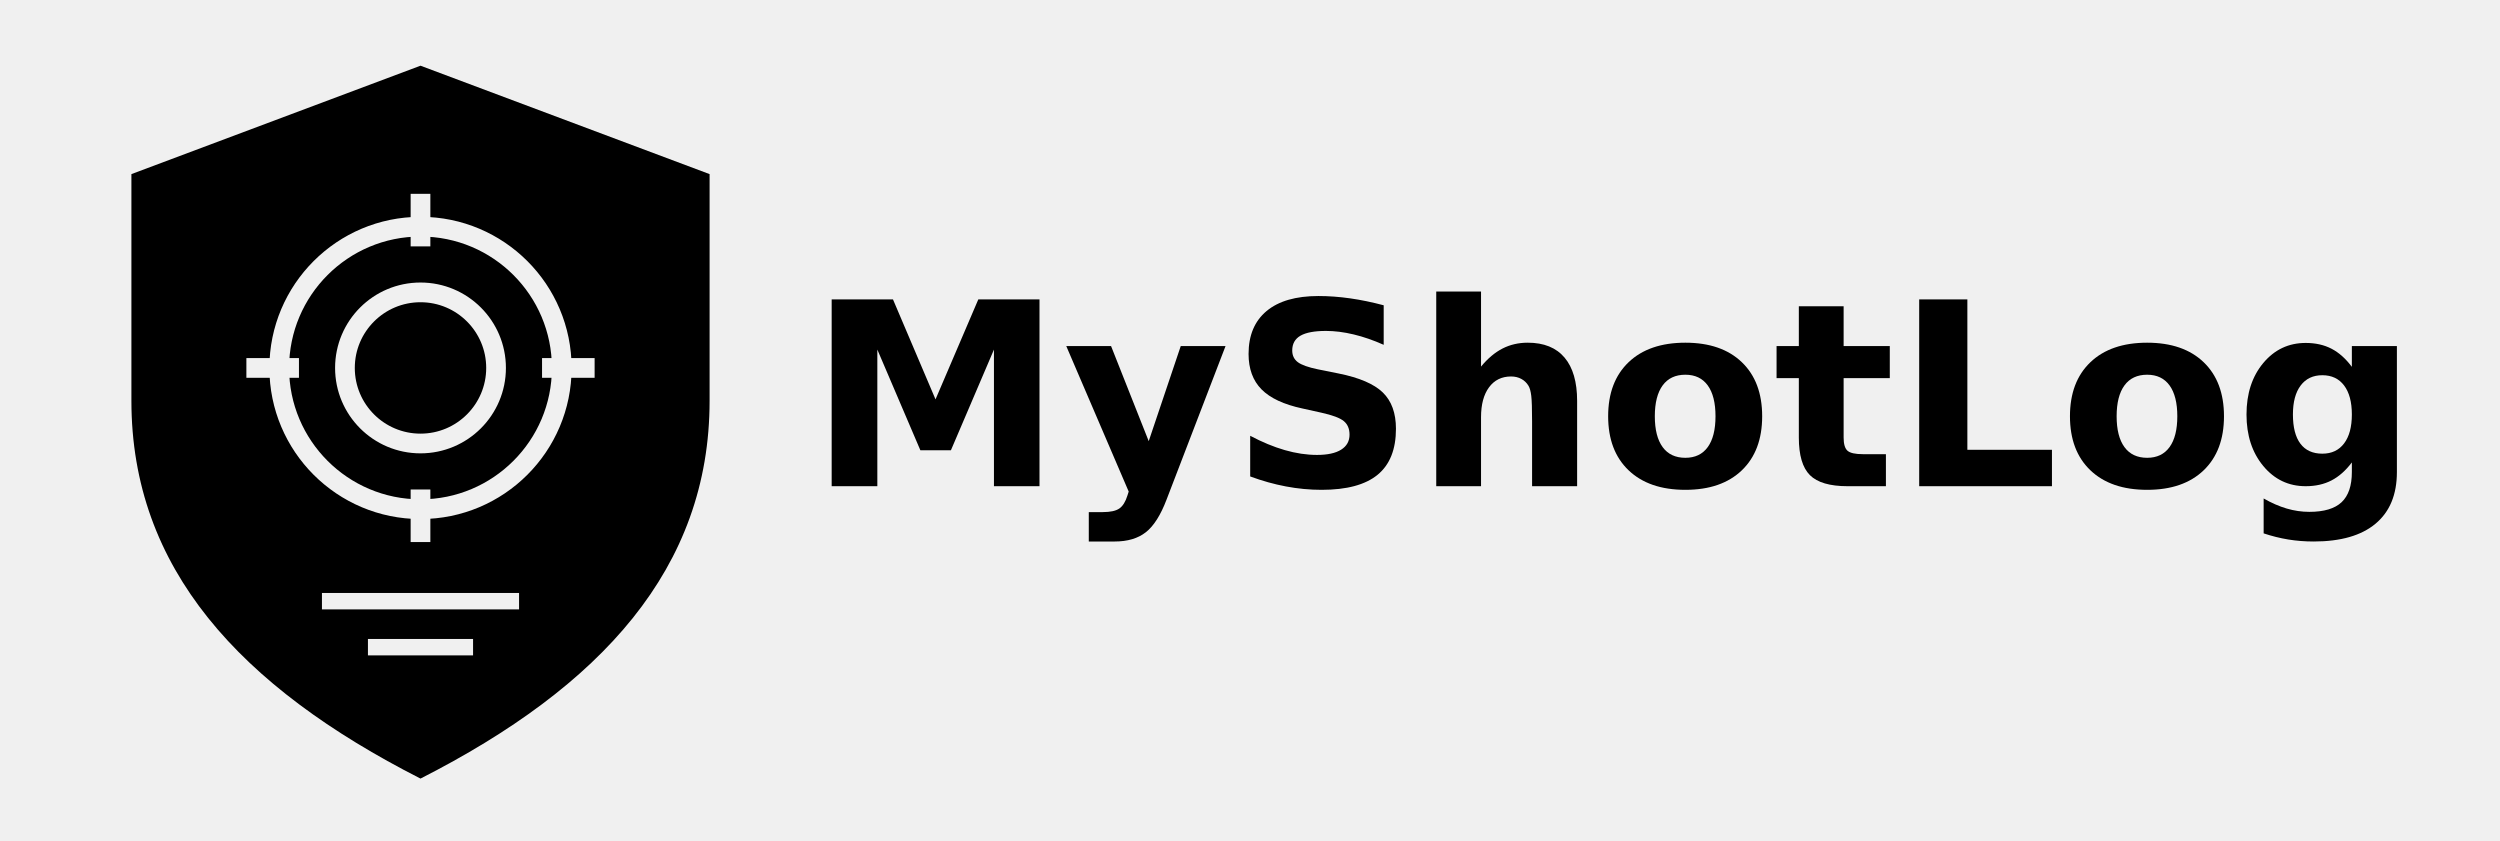
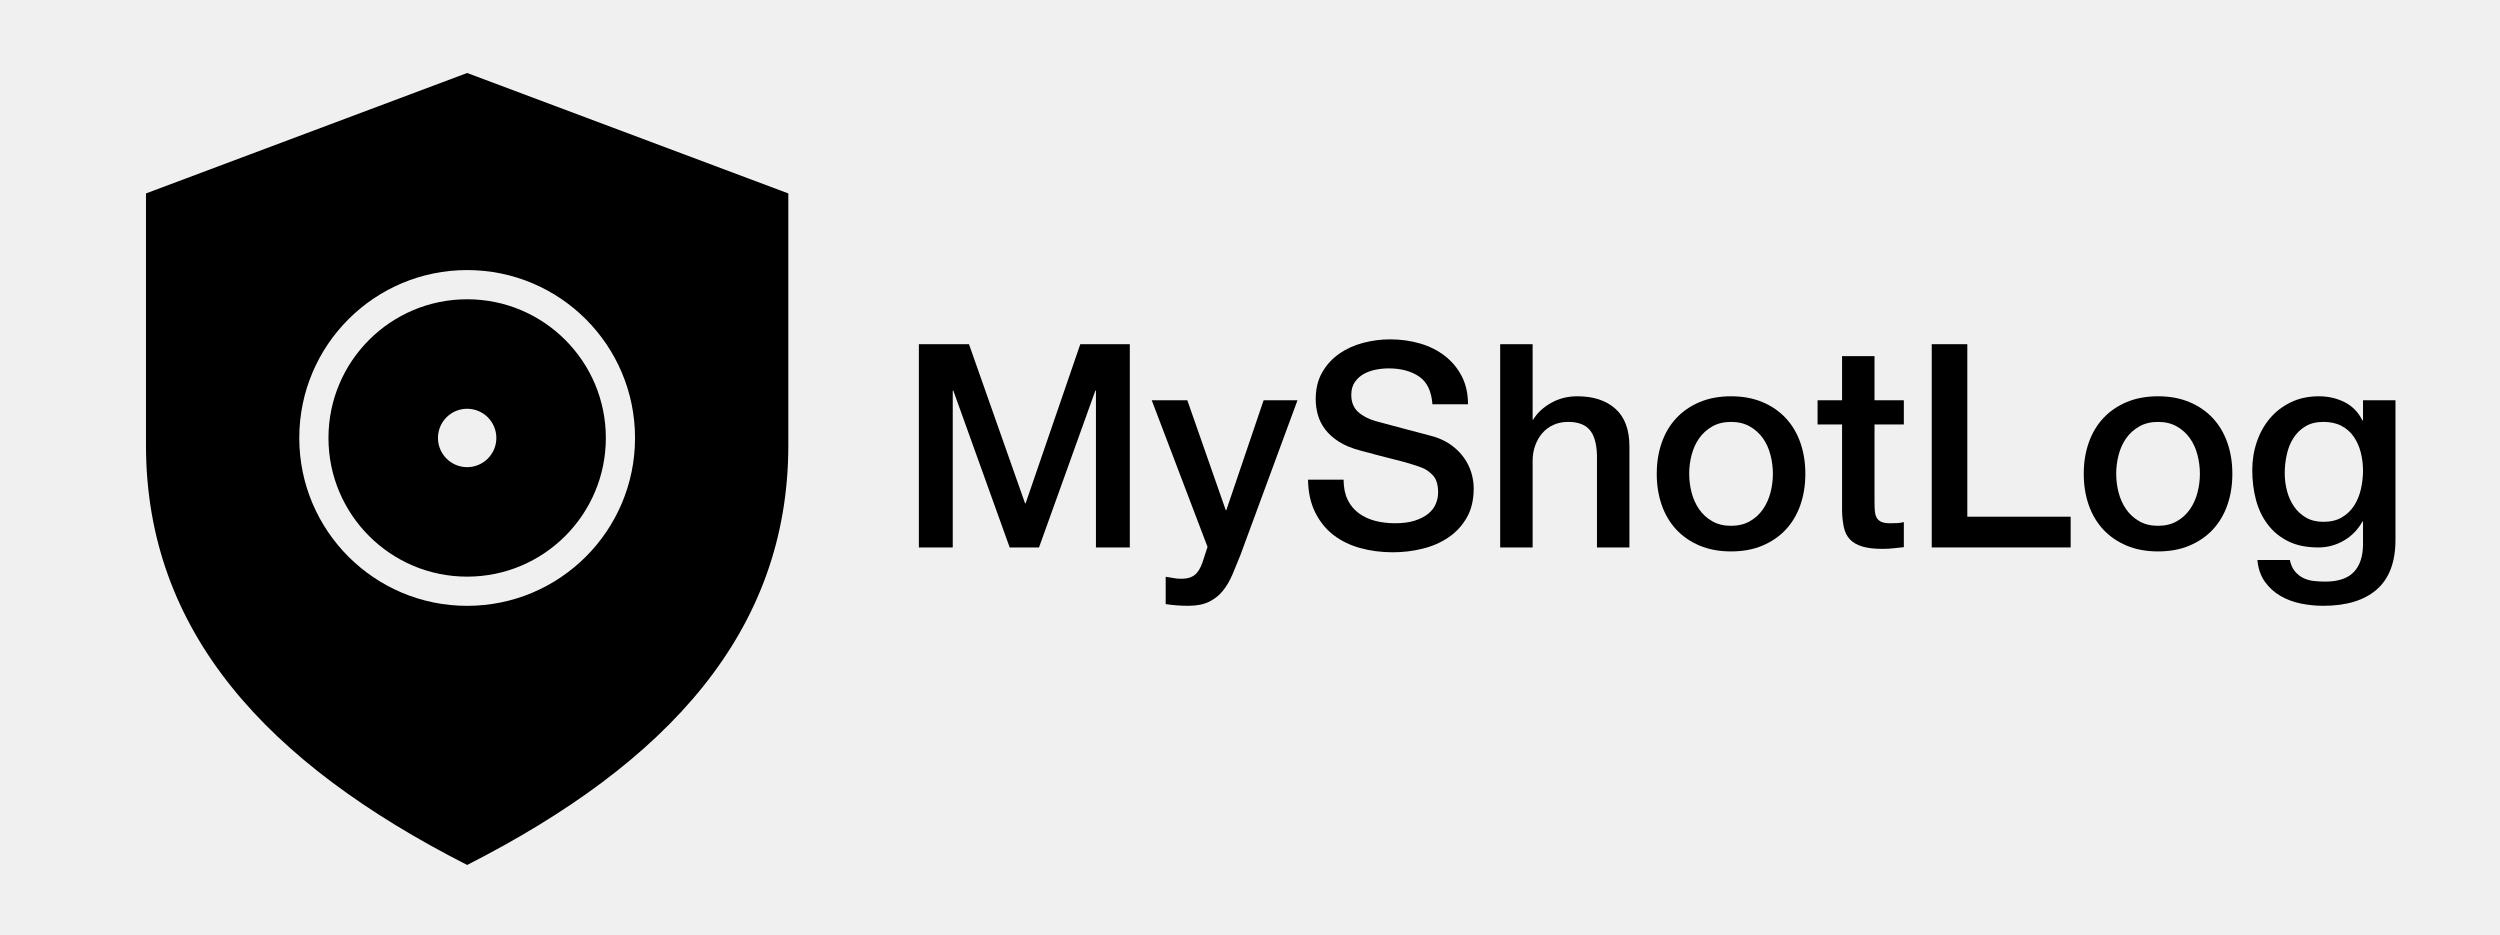
- <svg xmlns="http://www.w3.org/2000/svg" width="761" height="256" viewBox="0 0 761 256" role="img" aria-labelledby="title desc">
+ <svg xmlns="http://www.w3.org/2000/svg" width="685" height="256" viewBox="0 0 685 256" role="img" aria-labelledby="title desc">
  <defs>
    <mask id="cutout">
      <rect width="256" height="256" fill="white" />
-       <g fill="none" stroke="black" stroke-width="6">
-         <circle cx="128" cy="112" r="43" />
-         <circle cx="128" cy="112" r="23" />
-         <path d="M128 59V75M128 149V165M75 112H91M165 112H181" />
-       </g>
-       <path d="M98 183H158M112 197H144" fill="none" stroke="black" stroke-width="5" />
+       <circle cx="128" cy="120" r="42" fill="none" stroke="black" stroke-width="8" />
+       <circle cx="128" cy="120" r="8" fill="black" />
    </mask>
  </defs>
  <g mask="url(#cutout)">
    <path d="M128 20 216 53V122C216 173 183 209 128 237C73 209 40 173 40 122V53Z" fill="currentColor" />
  </g>
-   <g fill="currentColor" transform="translate(246 148)">
-     <path d="M188 1493L678 1493L1018 694L1360 1493L1849 1493L1849 0L1485 0L1485 1092L1141 287L897 287L553 1092L553 0L188 0Z" transform="translate(0.000 0.000) scale(0.038086 -0.038086)" />
-     <path d="M25 1120L383 1120L684 360L940 1120L1298 1120L827 -106Q756 -293 661.5 -367.5Q567 -442 412 -442L205 -442L205 -207L317 -207Q408 -207 449.5 -178Q491 -149 514 -74L524 -43Z" transform="translate(77.619 0.000) scale(0.038086 -0.038086)" />
-     <path d="M1227 1446L1227 1130Q1104 1185 987 1213Q870 1241 766 1241Q628 1241 562 1203Q496 1165 496 1085Q496 1025 540.5 991.5Q585 958 702 934L866 901Q1115 851 1220 749Q1325 647 1325 459Q1325 212 1178.5 91.5Q1032 -29 731 -29Q589 -29 446 -2Q303 25 160 78L160 403Q303 327 436.5 288.5Q570 250 694 250Q820 250 887 292Q954 334 954 412Q954 482 908.5 520Q863 558 727 588L578 621Q354 669 250.5 774Q147 879 147 1057Q147 1280 291 1400Q435 1520 705 1520Q828 1520 958 1501.5Q1088 1483 1227 1446Z" transform="translate(128.464 0.000) scale(0.038086 -0.038086)" />
-     <path d="M1298 682L1298 0L938 0L938 111L938 520Q938 667 931.5 722Q925 777 909 803Q888 838 852 857.5Q816 877 770 877Q658 877 594 790.5Q530 704 530 551L530 0L172 0L172 1556L530 1556L530 956Q611 1054 702 1100.5Q793 1147 903 1147Q1097 1147 1197.5 1028Q1298 909 1298 682Z" transform="translate(184.641 0.000) scale(0.038086 -0.038086)" />
-     <path d="M705 891Q586 891 523.5 805.5Q461 720 461 559Q461 398 523.5 312.5Q586 227 705 227Q822 227 884 312.5Q946 398 946 559Q946 720 884 805.5Q822 891 705 891ZM705 1147Q994 1147 1156.5 991Q1319 835 1319 559Q1319 283 1156.5 127Q994 -29 705 -29Q415 -29 251.5 127Q88 283 88 559Q88 835 251.5 991Q415 1147 705 1147Z" transform="translate(240.170 0.000) scale(0.038086 -0.038086)" />
-     <path d="M563 1438L563 1120L932 1120L932 864L563 864L563 389Q563 311 594 283.5Q625 256 717 256L901 256L901 0L594 0Q382 0 293.5 88.5Q205 177 205 389L205 864L27 864L27 1120L205 1120L205 1438Z" transform="translate(293.757 0.000) scale(0.038086 -0.038086)" />
-     <path d="M188 1493L573 1493L573 291L1249 291L1249 0L188 0Z" transform="translate(331.043 0.000) scale(0.038086 -0.038086)" />
-     <path d="M705 891Q586 891 523.5 805.5Q461 720 461 559Q461 398 523.5 312.5Q586 227 705 227Q822 227 884 312.5Q946 398 946 559Q946 720 884 805.5Q822 891 705 891ZM705 1147Q994 1147 1156.5 991Q1319 835 1319 559Q1319 283 1156.5 127Q994 -29 705 -29Q415 -29 251.5 127Q88 283 88 559Q88 835 251.5 991Q415 1147 705 1147Z" transform="translate(380.745 0.000) scale(0.038086 -0.038086)" />
-     <path d="M934 190Q860 92 771 46Q682 0 565 0Q360 0 226 161.5Q92 323 92 573Q92 824 226 984.5Q360 1145 565 1145Q682 1145 771 1099Q860 1053 934 954L934 1120L1294 1120L1294 113Q1294 -157 1123.5 -299.5Q953 -442 629 -442Q524 -442 426 -426Q328 -410 229 -377L229 -98Q323 -152 413 -178.5Q503 -205 594 -205Q770 -205 852 -128Q934 -51 934 113ZM698 887Q587 887 525 805Q463 723 463 573Q463 419 523 339.5Q583 260 698 260Q810 260 872 342Q934 424 934 573Q934 723 872 805Q810 887 698 887Z" transform="translate(434.332 0.000) scale(0.038086 -0.038086)" />
+   <g fill="currentColor" transform="translate(246 150)">
+     <path d="M74 714L250 714L447 155L449 155L641 714L815 714L815 0L696 0L696 551L694 551L496 0L393 0L195 551L193 551L193 0L74 0Z" transform="translate(0.000 0.000) scale(0.078 -0.078)" />
+     <path d="M3 517L128 517L263 131L265 131L396 517L515 517L314 -28Q300 -63 286.5 -95Q273 -127 253.5 -151.5Q234 -176 205 -190.5Q176 -205 131 -205Q91 -205 52 -199L52 -103Q66 -105 79 -107.5Q92 -110 106 -110Q126 -110 139 -105Q152 -100 160.5 -90.5Q169 -81 175 -68Q181 -55 186 -38L199 2Z" transform="translate(69.342 0.000) scale(0.078 -0.078)" />
+     <path d="M158 238Q158 197 172 168Q186 139 211 120.5Q236 102 268.5 93.5Q301 85 339 85Q380 85 409 94.5Q438 104 456 119Q474 134 482 153.5Q490 173 490 193Q490 234 471.5 253.5Q453 273 431 281Q393 295 342.5 307.5Q292 320 218 340Q172 352 141.5 371.5Q111 391 93 415Q75 439 67.5 466Q60 493 60 521Q60 575 82.5 614.5Q105 654 142 680Q179 706 226 718.5Q273 731 321 731Q377 731 426.5 716.5Q476 702 513.5 673Q551 644 573 601.5Q595 559 595 503L470 503Q465 572 423 600.5Q381 629 316 629Q294 629 271 624.5Q248 620 229 609.5Q210 599 197.5 581Q185 563 185 536Q185 498 208.5 476.5Q232 455 270 444Q274 443 301.5 435.5Q329 428 363 419Q397 410 429.5 401.5Q462 393 476 389Q511 378 537 359Q563 340 580.5 315.5Q598 291 606.5 263Q615 235 615 207Q615 147 590.5 104.5Q566 62 526 35Q486 8 435 -4.5Q384 -17 331 -17Q270 -17 216 -2Q162 13 122 44Q82 75 58 123.5Q34 172 33 238Z" transform="translate(109.824 0.000) scale(0.078 -0.078)" />
+     <path d="M60 714L174 714L174 449L176 449Q197 484 238.5 507.5Q280 531 331 531Q416 531 465 487Q514 443 514 355L514 0L400 0L400 325Q398 386 374 413.5Q350 441 299 441Q270 441 247 430.5Q224 420 208 401.5Q192 383 183 358Q174 333 174 305L174 0L60 0Z" transform="translate(160.368 0.000) scale(0.078 -0.078)" />
+     <path d="M297 -14Q235 -14 186.5 6.5Q138 27 104.5 63Q71 99 53.5 149Q36 199 36 259Q36 318 53.5 368Q71 418 104.5 454Q138 490 186.5 510.5Q235 531 297 531Q359 531 407.5 510.5Q456 490 489.5 454Q523 418 540.5 368Q558 318 558 259Q558 199 540.5 149Q523 99 489.5 63Q456 27 407.5 6.5Q359 -14 297 -14ZM297 76Q335 76 363 92Q391 108 409 134Q427 160 435.5 192.5Q444 225 444 259Q444 292 435.5 325Q427 358 409 383.5Q391 409 363 425Q335 441 297 441Q259 441 231 425Q203 409 185 383.5Q167 358 158.5 325Q150 292 150 259Q150 225 158.5 192.5Q167 160 185 134Q203 108 231 92Q259 76 297 76Z" transform="translate(205.140 0.000) scale(0.078 -0.078)" />
+     <path d="M8 517L94 517L94 672L208 672L208 517L311 517L311 432L208 432L208 156Q208 138 209.5 125Q211 112 216.5 103Q222 94 233 89.5Q244 85 263 85Q275 85 287 85.5Q299 86 311 89L311 1Q292 -1 274 -3Q256 -5 237 -5Q192 -5 164.5 3.5Q137 12 121.5 28.5Q106 45 100.5 70Q95 95 94 127L94 432L8 432Z" transform="translate(251.394 0.000) scale(0.078 -0.078)" />
+     <path d="M76 714L201 714L201 108L564 108L564 0L76 0Z" transform="translate(277.368 0.000) scale(0.078 -0.078)" />
+     <path d="M297 -14Q235 -14 186.5 6.5Q138 27 104.5 63Q71 99 53.5 149Q36 199 36 259Q36 318 53.5 368Q71 418 104.5 454Q138 490 186.5 510.5Q235 531 297 531Q359 531 407.5 510.5Q456 490 489.5 454Q523 418 540.5 368Q558 318 558 259Q558 199 540.5 149Q523 99 489.5 63Q456 27 407.5 6.5Q359 -14 297 -14ZM297 76Q335 76 363 92Q391 108 409 134Q427 160 435.5 192.5Q444 225 444 259Q444 292 435.5 325Q427 358 409 383.5Q391 409 363 425Q335 441 297 441Q259 441 231 425Q203 409 185 383.5Q167 358 158.5 325Q150 292 150 259Q150 225 158.5 192.5Q167 160 185 134Q203 108 231 92Q259 76 297 76Z" transform="translate(322.140 0.000) scale(0.078 -0.078)" />
+     <path d="M538 27Q538 -90 472.5 -147.5Q407 -205 284 -205Q245 -205 205.5 -197Q166 -189 133.5 -170Q101 -151 79 -120Q57 -89 53 -44L167 -44Q172 -68 184 -83Q196 -98 212.5 -106.5Q229 -115 249 -117.5Q269 -120 291 -120Q360 -120 392 -86Q424 -52 424 12L424 91L422 91Q398 48 356.5 24Q315 0 267 0Q205 0 161.5 21.5Q118 43 89.5 80.5Q61 118 48 167Q35 216 35 272Q35 324 51 371Q67 418 97 453.5Q127 489 170.5 510Q214 531 269 531Q318 531 359 510.5Q400 490 422 446L424 446L424 517L538 517ZM285 90Q323 90 349.5 105.5Q376 121 392.5 146.5Q409 172 416.5 204.5Q424 237 424 270Q424 303 416 334Q408 365 391.5 389Q375 413 348.5 427Q322 441 285 441Q247 441 221 425Q195 409 179 383.5Q163 358 156 325.5Q149 293 149 261Q149 229 157 198.5Q165 168 181.5 144Q198 120 223.5 105Q249 90 285 90Z" transform="translate(368.394 0.000) scale(0.078 -0.078)" />
  </g>
</svg>
